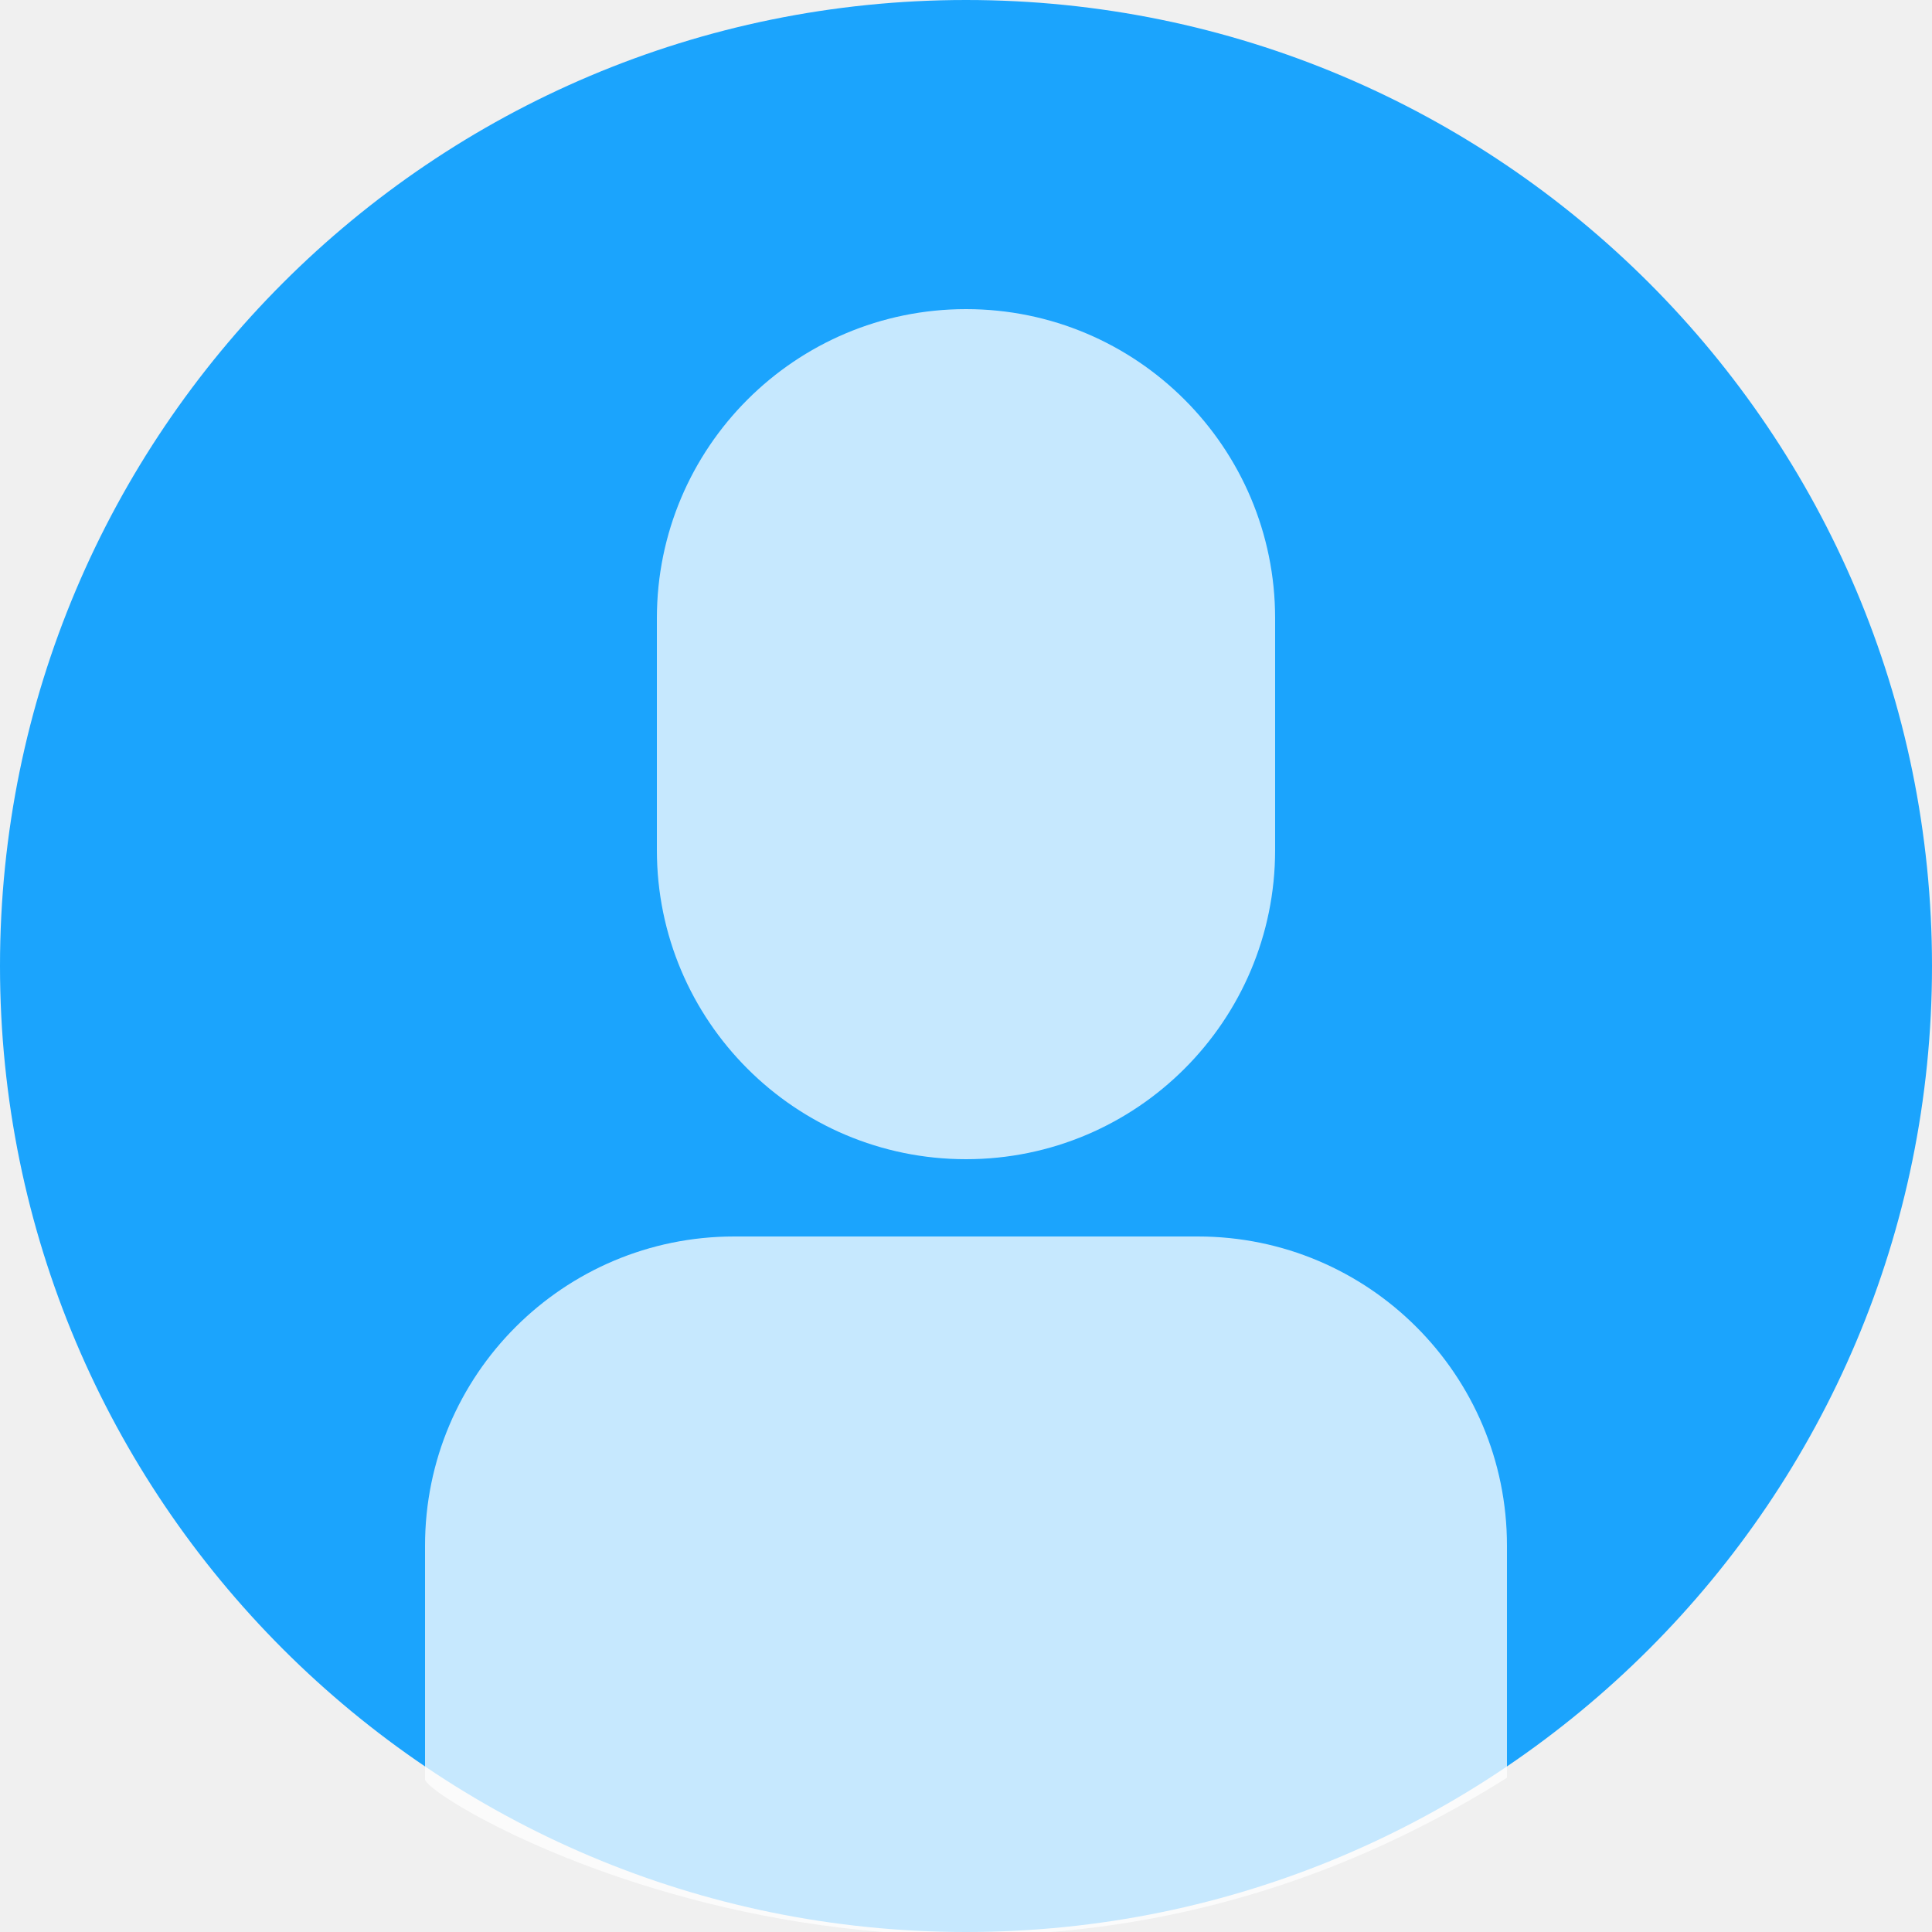
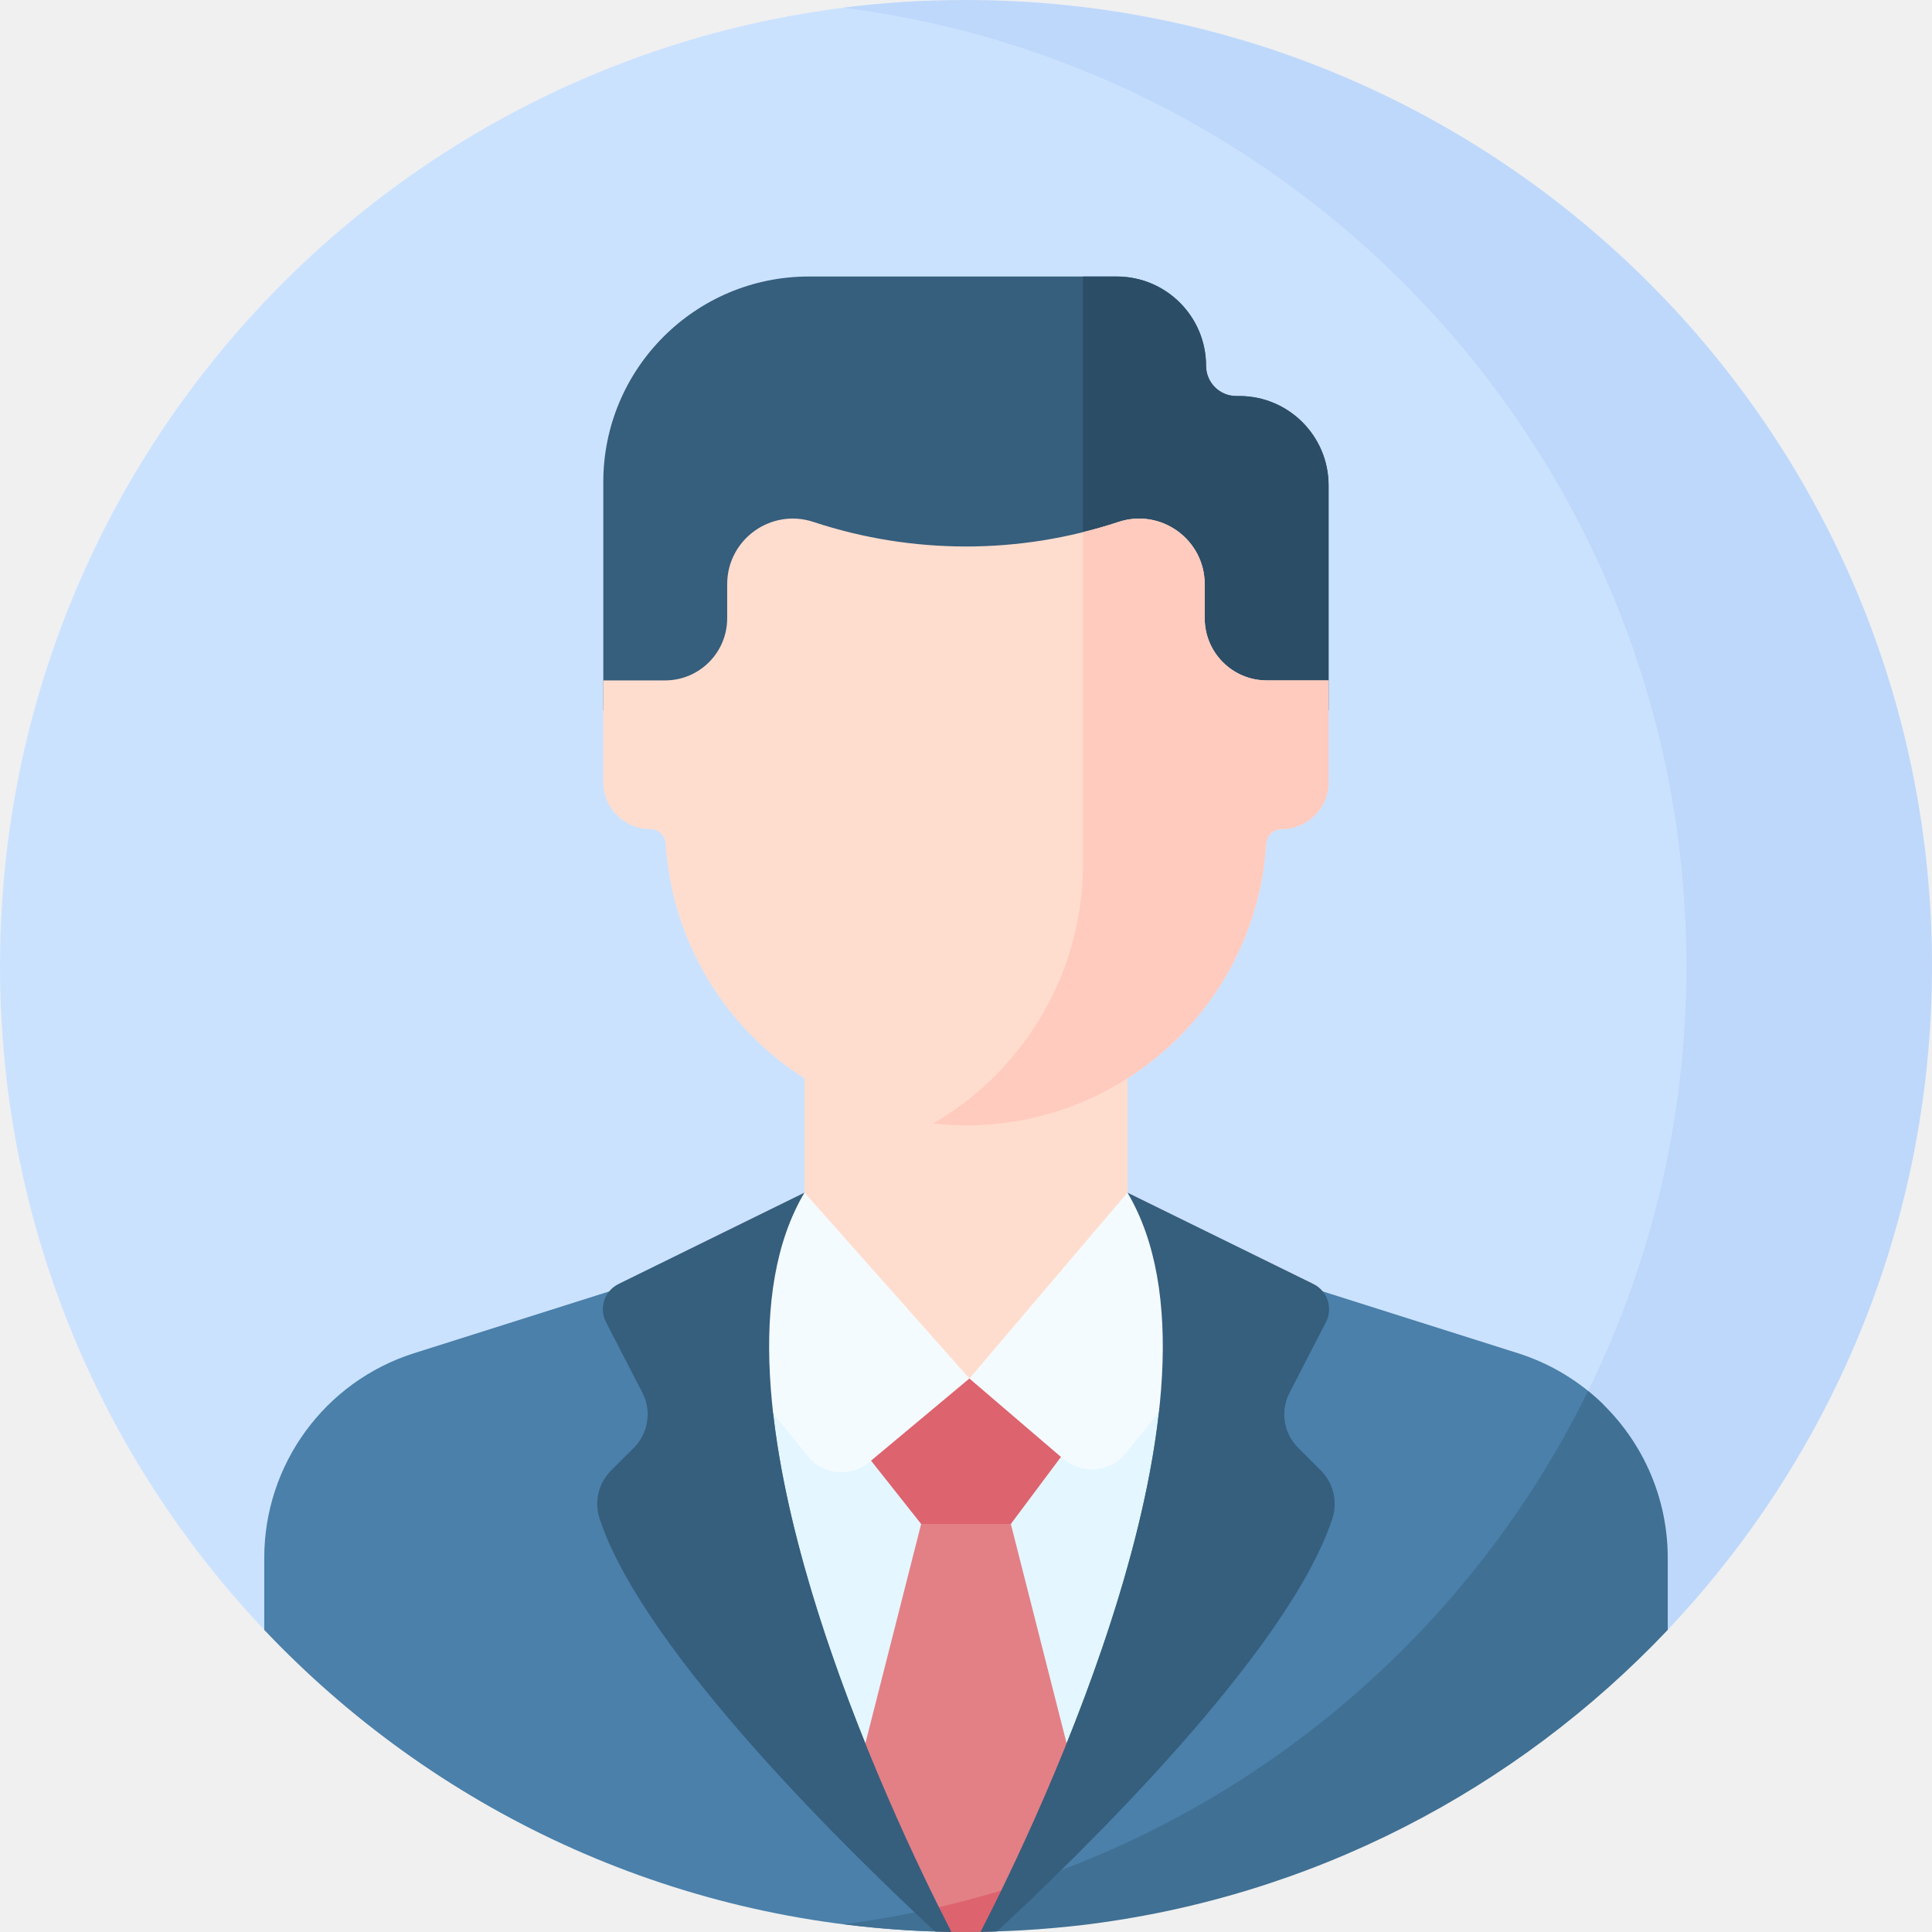
- <svg xmlns="http://www.w3.org/2000/svg" width="50" height="50" viewBox="0 0 50 50">
-   <defs>
-     <style>
-       .cls-1 {
-         fill: #1ba4fd;
-       }
- 
-       .cls-2, .cls-3 {
-         fill: #fff;
-         opacity: 0.75;
-       }
- 
-       .cls-3 {
-         fill-rule: evenodd;
-       }
-     </style>
-   </defs>
-   <circle class="cls-1" cx="25" cy="25" r="25" />
-   <rect id="Rounded_Rectangle_2" data-name="Rounded Rectangle 2" class="cls-2" x="17" y="8" width="16" height="22" rx="8" ry="8" />
-   <path id="Rounded_Rectangle_2_copy" data-name="Rounded Rectangle 2 copy" class="cls-3" d="M39,46.008V40a8,8,0,0,0-8-8H19a8,8,0,0,0-8,8v6.047C11,46.625,24.927,54.869,39,46.008Z" />
+ <svg xmlns="http://www.w3.org/2000/svg" id="Capa_1" enable-background="new 0 0 512 512" height="512" viewBox="0 0 512 512" width="512">
+   <g>
+     <g>
+       <g>
+         <path d="m256.025 483.334 101.429-25.614c57.895-48.074 94.771-120.586 94.771-201.719 0-125.144-87.711-229.801-205.012-255.852-137.316 4.631-247.213 117.407-247.213 255.851 0 71.112 29 135.446 75.812 181.836z" fill="#cbe2ff" />
+       </g>
+       <g>
+         <path d="m446.914 256c0 83.915-40.381 158.391-102.765 205.079l92.031-23.241c46.815-46.39 75.82-110.724 75.82-181.838 0-141.385-114.615-256-256-256-11.024 0-21.886.698-32.543 2.05 126.019 15.988 223.457 123.59 223.457 253.95z" fill="#bed8fb" />
+       </g>
+       <g>
+         <g>
+           <g>
+             <path d="m319.621 96.952c0-13.075-10.599-23.674-23.674-23.674h-81.582c-30.091 0-54.485 24.394-54.485 54.485v60.493h192.209v-59.635c0-13.075-10.599-23.674-23.674-23.674h-.798c-4.416 0-7.996-3.579-7.996-7.995z" fill="#365e7d" />
+             <path d="m328.415 104.947h-.798c-4.416 0-7.996-3.58-7.996-7.996 0-13.075-10.599-23.674-23.674-23.674h-8.945v114.978h65.086v-59.635c.001-13.073-10.599-23.673-23.673-23.673z" fill="#2b4d66" />
+             <path d="m425.045 372.355c-6.259-6.182-14.001-10.963-22.79-13.745l-69.891-22.128-76.348-2.683-76.38 2.683-69.891 22.128c-23.644 7.486-39.713 29.428-39.713 54.229v19.094c44.789 47.328 107.451 77.568 177.183 79.92 78.128-17.353 143.129-69.576 177.83-139.498z" fill="#4a80aa" />
+             <path d="m441.968 431.932v-19.094c0-17.536-8.04-33.635-21.105-44.213-37.111 75.626-110.422 130.268-197.346 141.317 10.492 1.329 21.178 2.038 32.026 2.057 10.423-.016 20.708-.62 30.824-1.782 61.031-7.212 115.485-35.894 155.601-78.285z" fill="#407093" />
+             <path d="m261.796 508.168c15.489-30.751 55.822-118.067 44.321-172.609l-50.101-19.499-50.148 19.5c-11.856 56.225 31.37 147.277 45.681 175.29 3.442-.826 6.859-1.721 10.247-2.682z" fill="#e4f6ff" />
+             <path d="m288.197 483.789-20.314-79.917h-23.767l-20.264 79.699 25.058 27.897c6.361-1.457 12.634-3.146 18.81-5.057z" fill="#e28086" />
+             <path d="m249.302 511.905c2.075.054 4.154.091 6.241.095 2.415-.004 4.822-.046 7.222-.113l12.907-14.259c-10.159 3.564-20.61 6.506-31.309 8.779z" fill="#dd636e" />
+             <g>
+               <g>
+                 <g>
+                   <g>
+                     <g>
+                       <g>
+                         <g>
+                           <g>
+                             <path d="m298.774 328.183v-45.066h-85.58v45.066c0 23.632 42.79 49.446 42.79 49.446s42.79-25.814 42.79-49.446z" fill="#ffddce" />
+                           </g>
+                         </g>
+                       </g>
+                     </g>
+                   </g>
+                 </g>
+               </g>
+               <path d="m352.089 180.318h-16.359c-9.098 0-16.473-7.375-16.473-16.473v-9.015c0-11.851-11.595-20.23-22.847-16.511-26.243 8.674-54.579 8.676-80.823.006l-.031-.01c-11.252-3.717-22.845 4.662-22.845 16.512v9.019c0 9.098-7.375 16.473-16.473 16.473h-16.358v26.938c0 6.883 5.58 12.464 12.464 12.464 2.172 0 3.939 1.701 4.076 3.869 2.628 41.668 37.235 74.654 79.565 74.654 42.33 0 76.937-32.986 79.565-74.654.137-2.167 1.904-3.869 4.076-3.869 6.883 0 12.464-5.58 12.464-12.464v-26.939z" fill="#ffddce" />
+               <path d="m335.73 180.318c-9.098 0-16.473-7.375-16.473-16.473v-9.015c0-11.851-11.595-20.23-22.847-16.511-3.108 1.027-6.247 1.923-9.407 2.707v88.972c-.438 28.948-16.3 54.142-39.725 67.758 2.861.311 5.763.486 8.706.486 42.33 0 76.937-32.986 79.565-74.654.137-2.167 1.904-3.869 4.076-3.869 6.883 0 12.464-5.58 12.464-12.464v-26.938h-16.359z" fill="#ffcbbe" />
+             </g>
+             <g fill="#f4fbff">
+               <path d="m213.194 316.06-33.558 27.267 35.192 43.513c4.281 4.168 11.019 4.424 15.605.594l26.465-22.107z" />
+               <path d="m298.79 316.06-41.892 49.267 24.874 21.268c4.557 3.896 11.327 3.7 15.651-.453l34.94-42.815z" />
+             </g>
+           </g>
+           <path d="m213.194 316.06-49.256 24.199c-3.75 1.842-5.256 6.404-3.341 10.117l9.65 18.71c2.501 4.848 1.578 10.756-2.282 14.61-1.987 1.983-4.139 4.131-6.004 5.993-3.338 3.332-4.537 8.255-3.067 12.737 11.651 35.517 67.725 89.828 88.946 109.478 1.427.038 2.857.064 4.29.08-15.389-29.933-69.922-143.655-38.936-195.924z" fill="#365e7d" />
+           <path d="m344.019 383.695c-3.861-3.854-4.783-9.762-2.282-14.61l9.65-18.71c1.915-3.713.409-8.275-3.341-10.117l-49.256-24.198c30.978 52.255-23.517 165.929-38.923 195.9 1.448-.025 2.893-.061 4.335-.109 21.265-19.695 77.248-73.94 88.888-109.424 1.47-4.482.271-9.405-3.067-12.737-1.865-1.863-4.017-4.012-6.004-5.995z" fill="#365e7d" />
+           <path d="m256.898 365.327-26.06 21.764 13.278 16.781h23.767l13.279-17.771z" fill="#dd636e" />
+         </g>
+       </g>
+     </g>
+   </g>
</svg>
